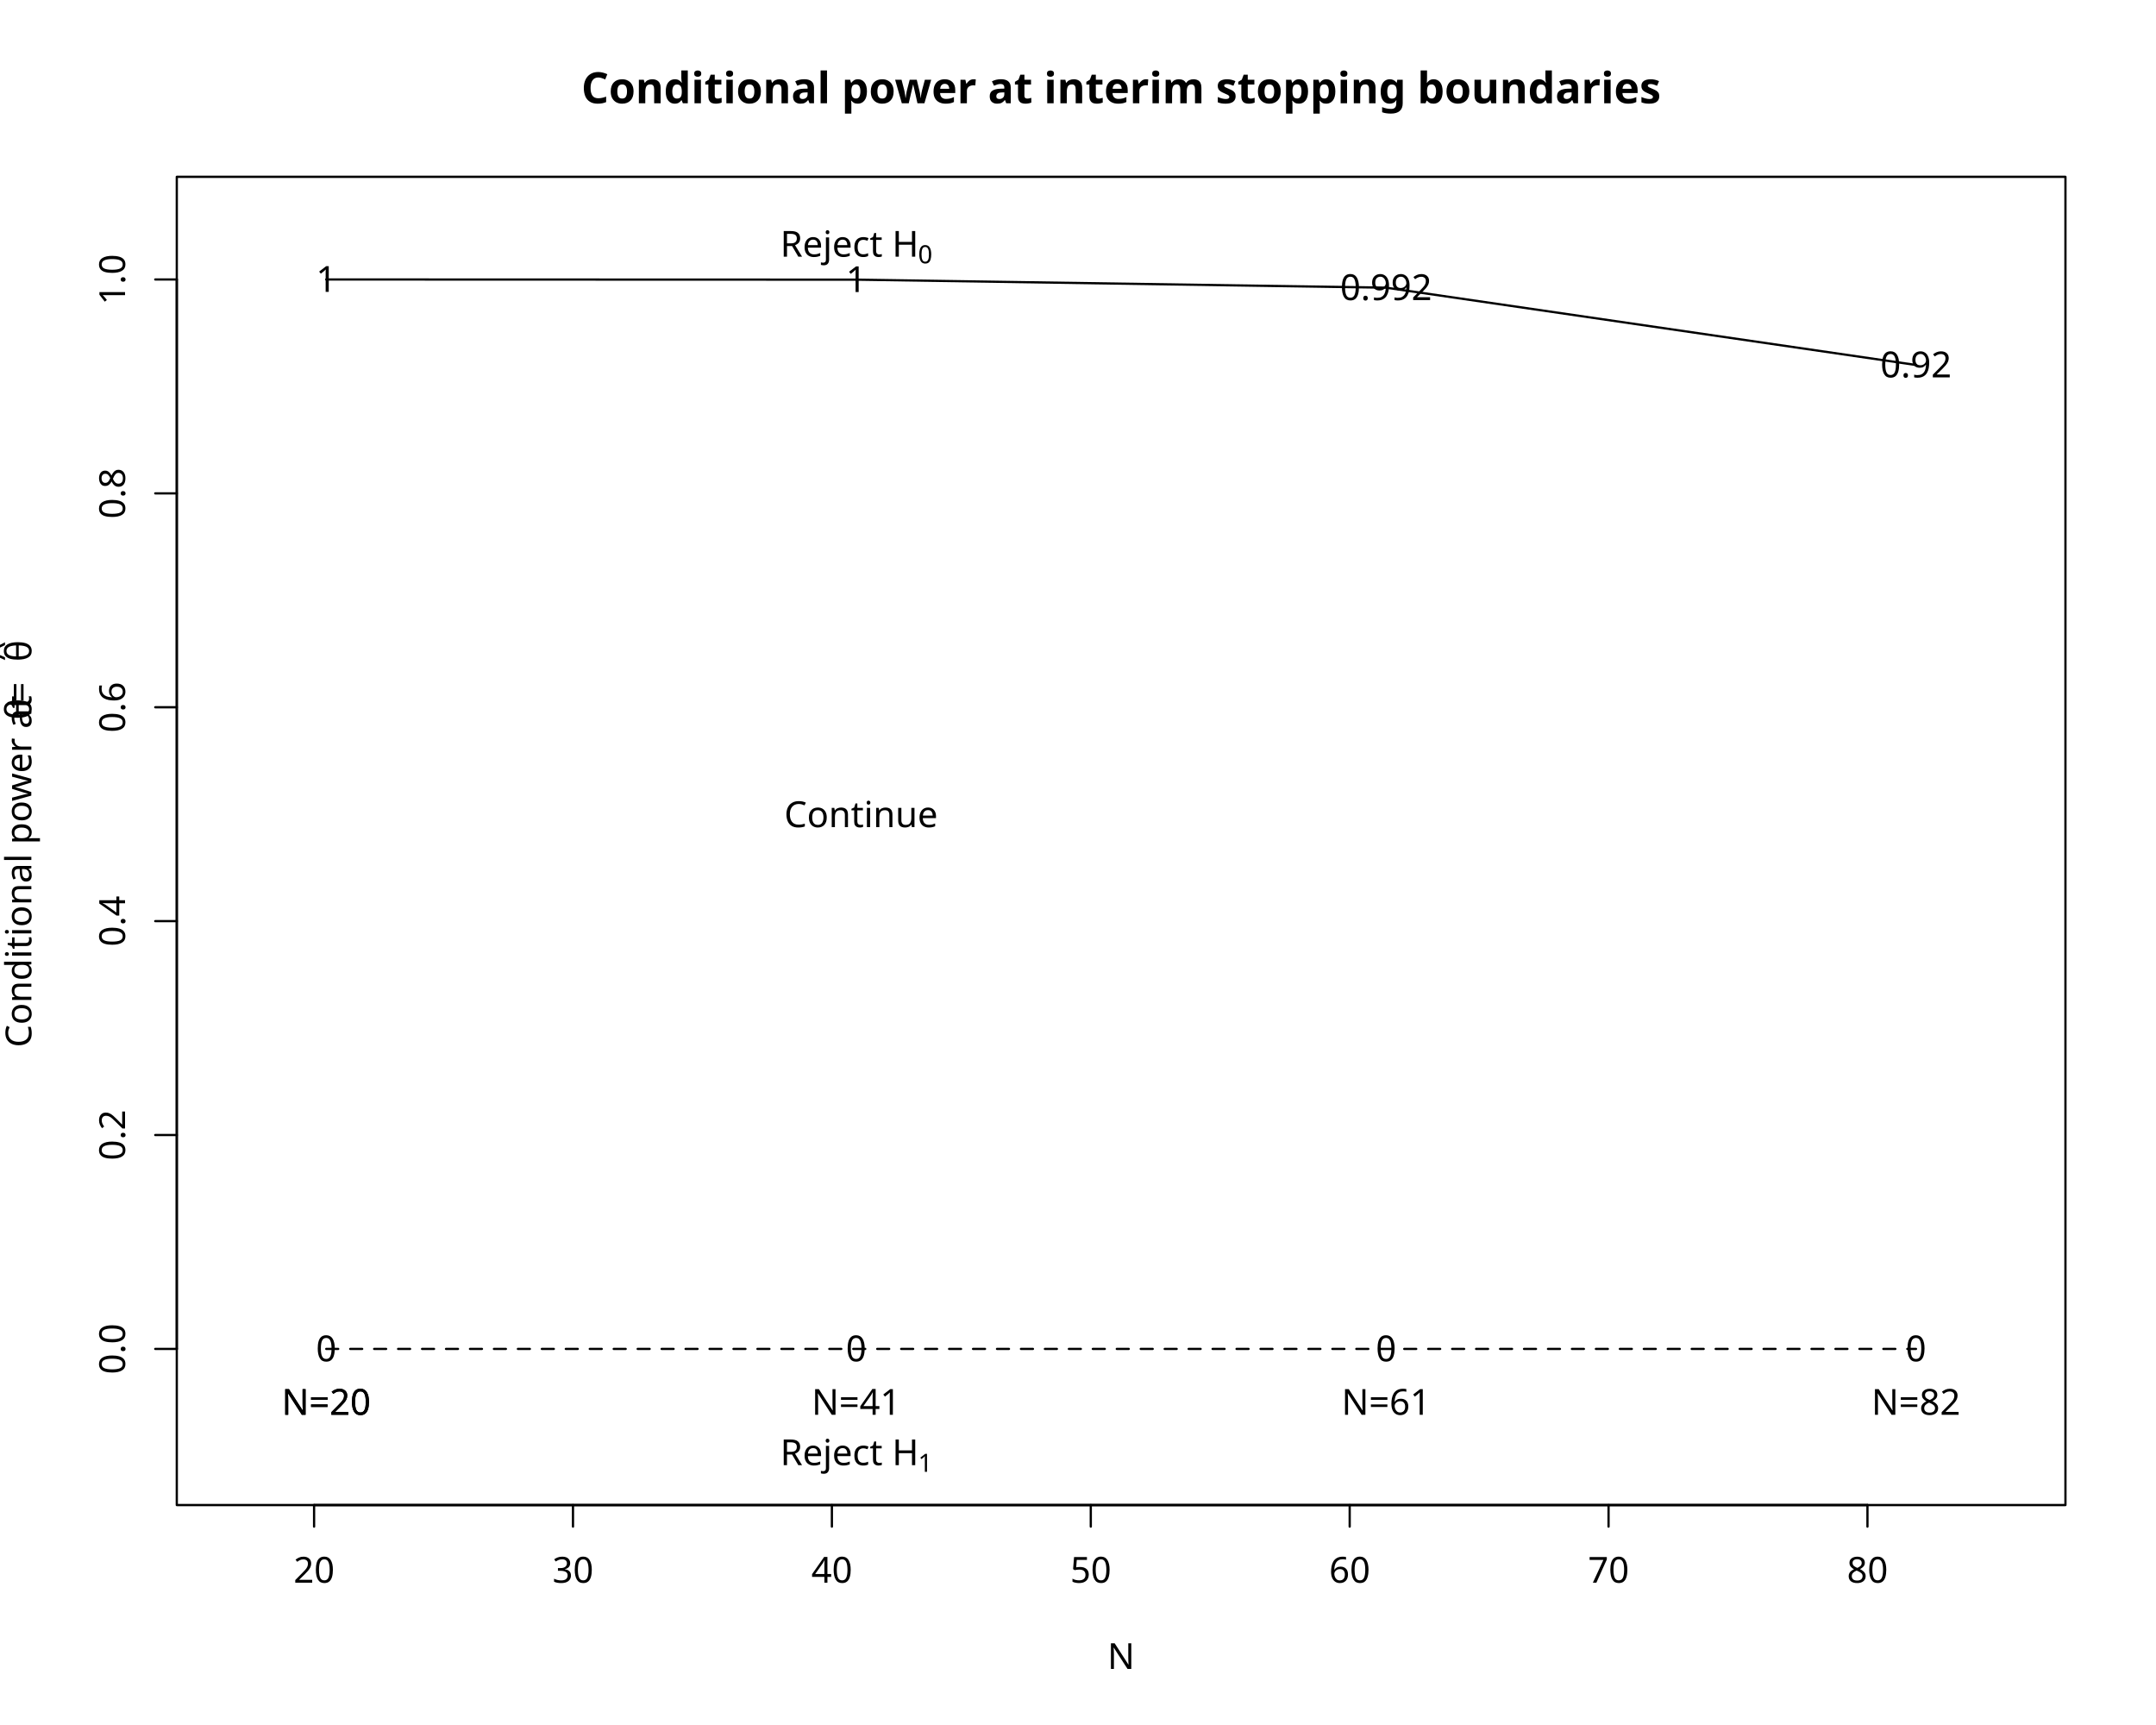
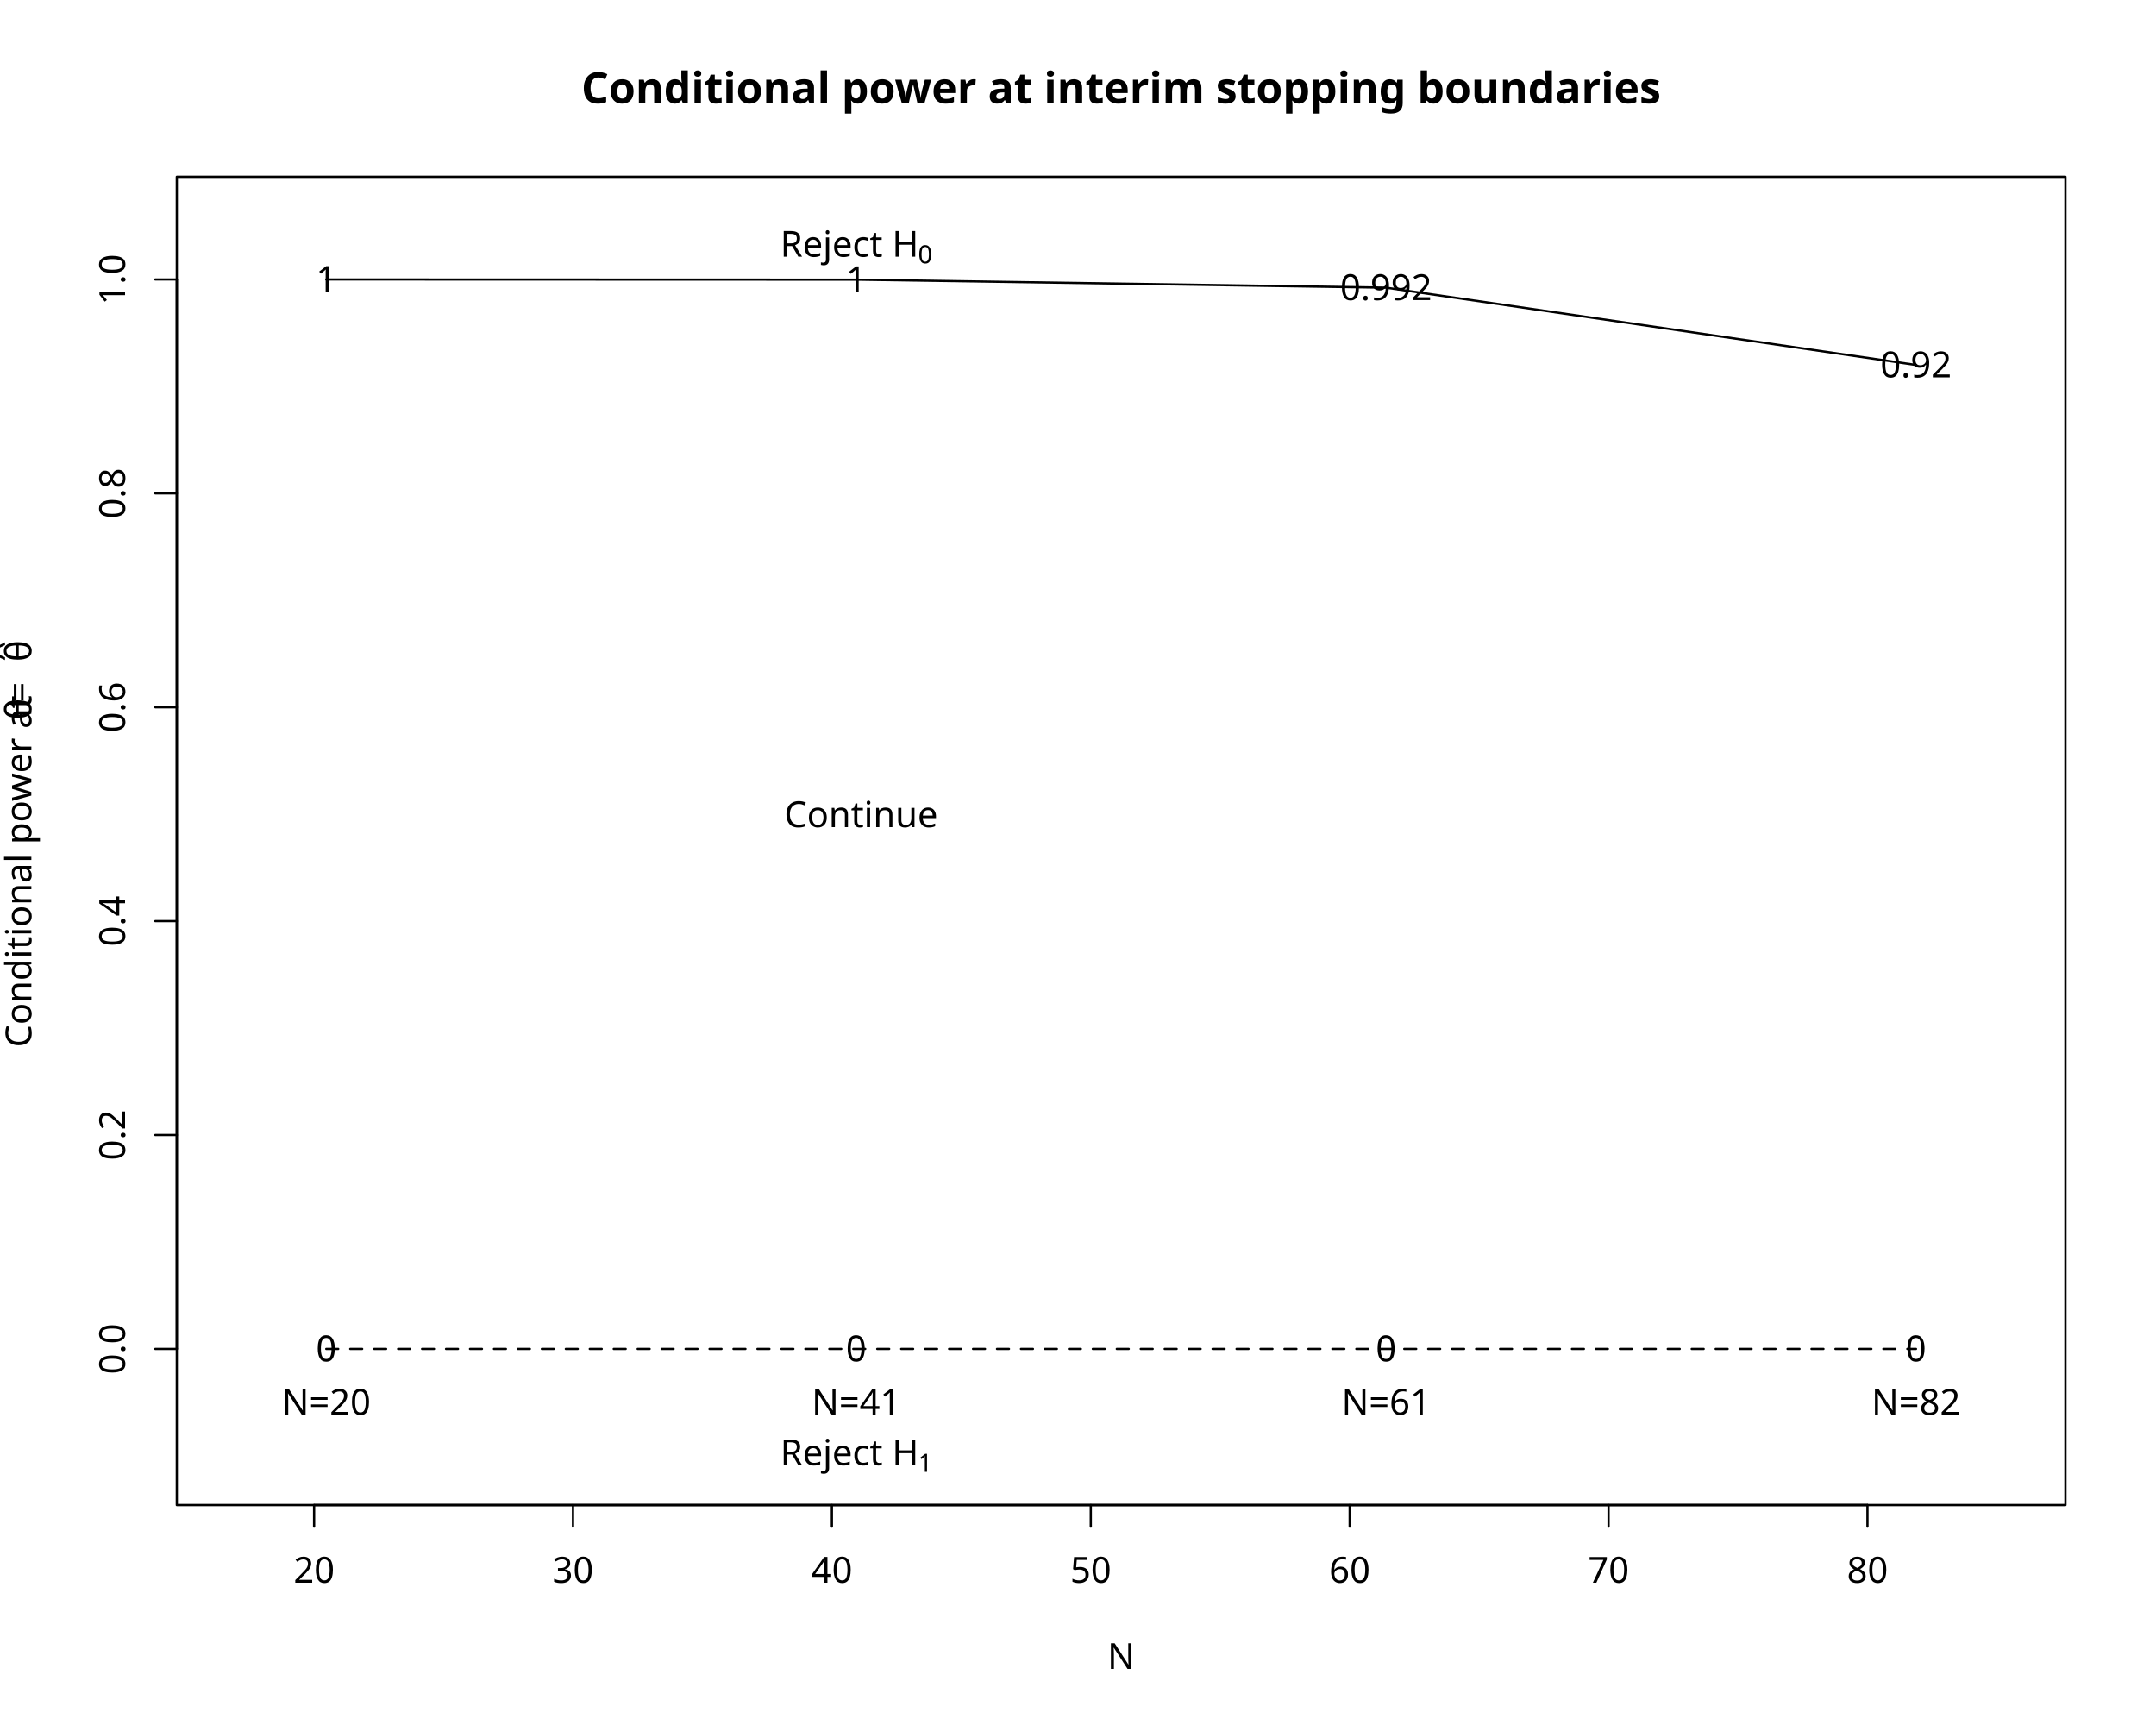
<svg xmlns="http://www.w3.org/2000/svg" class="svglite" data-engine-version="2.0" width="720.00pt" height="576.00pt" viewBox="0 0 720.00 576.00">
  <defs>
    <style type="text/css">
    .svglite line, .svglite polyline, .svglite polygon, .svglite path, .svglite rect, .svglite circle {
      fill: none;
      stroke: #000000;
      stroke-linecap: round;
      stroke-linejoin: round;
      stroke-miterlimit: 10.00;
    }
  </style>
  </defs>
  <rect width="100%" height="100%" style="stroke: none; fill: #FFFFFF;" />
  <defs>
    <clipPath id="cpMC4wMHw3MjAuMDB8MC4wMHw1NzYuMDA=">
      <rect x="0.00" y="0.00" width="720.00" height="576.00" />
    </clipPath>
  </defs>
  <g clip-path="url(#cpMC4wMHw3MjAuMDB8MC4wMHw1NzYuMDA=)">
</g>
  <defs>
    <clipPath id="cpNTkuMDR8Njg5Ljc2fDU5LjA0fDUwMi41Ng==">
      <rect x="59.04" y="59.04" width="630.72" height="443.52" />
    </clipPath>
  </defs>
  <g clip-path="url(#cpNTkuMDR8Njg5Ljc2fDU5LjA0fDUwMi41Ng==)">
    <polyline points="108.95,450.42 285.92,450.42 462.88,450.42 639.85,450.42 " style="stroke-width: 0.75; stroke-dasharray: 4.00,4.00;" />
  </g>
  <g clip-path="url(#cpMC4wMHw3MjAuMDB8MC4wMHw1NzYuMDA=)">
    <line x1="104.89" y1="502.56" x2="623.64" y2="502.56" style="stroke-width: 0.75;" />
    <line x1="104.89" y1="502.56" x2="104.89" y2="509.76" style="stroke-width: 0.75;" />
    <line x1="191.35" y1="502.56" x2="191.35" y2="509.76" style="stroke-width: 0.75;" />
    <line x1="277.81" y1="502.56" x2="277.81" y2="509.76" style="stroke-width: 0.75;" />
    <line x1="364.27" y1="502.56" x2="364.27" y2="509.76" style="stroke-width: 0.75;" />
    <line x1="450.73" y1="502.56" x2="450.73" y2="509.76" style="stroke-width: 0.75;" />
    <line x1="537.18" y1="502.56" x2="537.18" y2="509.76" style="stroke-width: 0.75;" />
    <line x1="623.64" y1="502.56" x2="623.64" y2="509.76" style="stroke-width: 0.75;" />
    <text x="104.89" y="528.48" text-anchor="middle" style="font-size: 12.00px; font-family: sans;" textLength="13.35px" lengthAdjust="spacingAndGlyphs">20</text>
    <text x="191.35" y="528.48" text-anchor="middle" style="font-size: 12.00px; font-family: sans;" textLength="13.35px" lengthAdjust="spacingAndGlyphs">30</text>
    <text x="277.81" y="528.48" text-anchor="middle" style="font-size: 12.00px; font-family: sans;" textLength="13.35px" lengthAdjust="spacingAndGlyphs">40</text>
    <text x="364.27" y="528.48" text-anchor="middle" style="font-size: 12.00px; font-family: sans;" textLength="13.35px" lengthAdjust="spacingAndGlyphs">50</text>
    <text x="450.73" y="528.48" text-anchor="middle" style="font-size: 12.00px; font-family: sans;" textLength="13.35px" lengthAdjust="spacingAndGlyphs">60</text>
    <text x="537.18" y="528.48" text-anchor="middle" style="font-size: 12.00px; font-family: sans;" textLength="13.35px" lengthAdjust="spacingAndGlyphs">70</text>
    <text x="623.64" y="528.48" text-anchor="middle" style="font-size: 12.00px; font-family: sans;" textLength="13.35px" lengthAdjust="spacingAndGlyphs">80</text>
    <line x1="59.04" y1="450.42" x2="59.04" y2="93.32" style="stroke-width: 0.75;" />
    <line x1="59.04" y1="450.42" x2="51.84" y2="450.42" style="stroke-width: 0.75;" />
    <line x1="59.04" y1="379.00" x2="51.84" y2="379.00" style="stroke-width: 0.75;" />
    <line x1="59.04" y1="307.58" x2="51.84" y2="307.58" style="stroke-width: 0.75;" />
    <line x1="59.04" y1="236.16" x2="51.84" y2="236.16" style="stroke-width: 0.75;" />
    <line x1="59.04" y1="164.74" x2="51.84" y2="164.74" style="stroke-width: 0.75;" />
    <line x1="59.04" y1="93.32" x2="51.84" y2="93.32" style="stroke-width: 0.75;" />
    <text transform="translate(41.76,450.42) rotate(-90)" text-anchor="middle" style="font-size: 12.00px; font-family: sans;" textLength="16.68px" lengthAdjust="spacingAndGlyphs">0.0</text>
    <text transform="translate(41.76,379.00) rotate(-90)" text-anchor="middle" style="font-size: 12.00px; font-family: sans;" textLength="16.68px" lengthAdjust="spacingAndGlyphs">0.2</text>
    <text transform="translate(41.76,307.58) rotate(-90)" text-anchor="middle" style="font-size: 12.00px; font-family: sans;" textLength="16.68px" lengthAdjust="spacingAndGlyphs">0.4</text>
    <text transform="translate(41.76,236.16) rotate(-90)" text-anchor="middle" style="font-size: 12.00px; font-family: sans;" textLength="16.68px" lengthAdjust="spacingAndGlyphs">0.6</text>
    <text transform="translate(41.76,164.74) rotate(-90)" text-anchor="middle" style="font-size: 12.00px; font-family: sans;" textLength="16.68px" lengthAdjust="spacingAndGlyphs">0.8</text>
    <text transform="translate(41.76,93.32) rotate(-90)" text-anchor="middle" style="font-size: 12.00px; font-family: sans;" textLength="16.68px" lengthAdjust="spacingAndGlyphs">1.0</text>
    <polygon points="59.04,502.56 689.76,502.56 689.76,59.04 59.04,59.04 " style="stroke-width: 0.75; fill: none;" />
    <text x="374.40" y="34.48" text-anchor="middle" style="font-size: 14.40px; font-weight: bold; font-family: sans;" textLength="312.21px" lengthAdjust="spacingAndGlyphs">Conditional power at interim stopping boundaries</text>
    <text x="374.40" y="557.28" text-anchor="middle" style="font-size: 12.00px; font-family: sans;" textLength="8.67px" lengthAdjust="spacingAndGlyphs">N</text>
    <text transform="translate(10.47,349.75) rotate(-90)" style="font-size: 12.00px; font-family: sans;" textLength="109.40px" lengthAdjust="spacingAndGlyphs">Conditional power at</text>
    <text transform="translate(10.47,240.34) rotate(-90)" style="font-size: 12.00px; font-family: sans;" textLength="5.74px" lengthAdjust="spacingAndGlyphs">θ</text>
    <text transform="translate(10.47,234.60) rotate(-90)" style="font-size: 12.00px; font-family: sans;" textLength="13.68px" lengthAdjust="spacingAndGlyphs"> = </text>
    <text transform="translate(10.47,220.92) rotate(-90)" style="font-size: 12.00px; font-family: sans;" textLength="5.74px" lengthAdjust="spacingAndGlyphs">θ</text>
    <text transform="translate(4.87,220.87) rotate(-90)" style="font-size: 12.00px; font-family: sans;" textLength="5.63px" lengthAdjust="spacingAndGlyphs">^</text>
    <text transform="translate(10.47,215.19) rotate(-90)" style="font-size: 12.00px; font-family: sans;" textLength="3.33px" lengthAdjust="spacingAndGlyphs"> </text>
  </g>
  <g clip-path="url(#cpNTkuMDR8Njg5Ljc2fDU5LjA0fDUwMi41Ng==)">
    <polyline points="108.95,93.32 285.92,93.38 462.88,96.06 639.85,121.87 " style="stroke-width: 0.75;" />
    <text x="108.95" y="450.42" text-anchor="middle" style="font-size: 12.00px; font-family: sans;" textLength="3.33px" lengthAdjust="spacingAndGlyphs"> </text>
    <text x="285.92" y="450.42" text-anchor="middle" style="font-size: 12.00px; font-family: sans;" textLength="3.33px" lengthAdjust="spacingAndGlyphs"> </text>
    <text x="462.88" y="450.42" text-anchor="middle" style="font-size: 12.00px; font-family: sans;" textLength="3.33px" lengthAdjust="spacingAndGlyphs"> </text>
    <text x="639.85" y="450.42" text-anchor="middle" style="font-size: 12.00px; font-family: sans;" textLength="3.33px" lengthAdjust="spacingAndGlyphs"> </text>
    <text x="108.95" y="93.32" text-anchor="middle" style="font-size: 12.00px; font-family: sans;" textLength="3.33px" lengthAdjust="spacingAndGlyphs"> </text>
    <text x="285.92" y="93.38" text-anchor="middle" style="font-size: 12.00px; font-family: sans;" textLength="3.33px" lengthAdjust="spacingAndGlyphs"> </text>
    <text x="462.88" y="96.06" text-anchor="middle" style="font-size: 12.00px; font-family: sans;" textLength="3.33px" lengthAdjust="spacingAndGlyphs"> </text>
    <text x="639.85" y="121.87" text-anchor="middle" style="font-size: 12.00px; font-family: sans;" textLength="3.33px" lengthAdjust="spacingAndGlyphs"> </text>
    <text x="260.57" y="489.24" style="font-size: 12.00px; font-family: sans;" textLength="37.35px" lengthAdjust="spacingAndGlyphs">Reject </text>
    <text x="297.92" y="489.24" style="font-size: 12.00px; font-family: sans;" textLength="8.67px" lengthAdjust="spacingAndGlyphs">H</text>
    <text x="306.59" y="491.46" style="font-size: 8.40px; font-family: sans;" textLength="4.67px" lengthAdjust="spacingAndGlyphs">1</text>
    <text x="108.95" y="454.56" text-anchor="middle" style="font-size: 12.00px; font-family: sans;" textLength="6.67px" lengthAdjust="spacingAndGlyphs">0</text>
    <text x="285.92" y="454.56" text-anchor="middle" style="font-size: 12.00px; font-family: sans;" textLength="6.67px" lengthAdjust="spacingAndGlyphs">0</text>
    <text x="462.88" y="454.56" text-anchor="middle" style="font-size: 12.00px; font-family: sans;" textLength="6.67px" lengthAdjust="spacingAndGlyphs">0</text>
    <text x="639.85" y="454.56" text-anchor="middle" style="font-size: 12.00px; font-family: sans;" textLength="6.67px" lengthAdjust="spacingAndGlyphs">0</text>
    <text x="108.95" y="97.45" text-anchor="middle" style="font-size: 12.00px; font-family: sans;" textLength="6.67px" lengthAdjust="spacingAndGlyphs">1</text>
    <text x="285.92" y="97.51" text-anchor="middle" style="font-size: 12.00px; font-family: sans;" textLength="6.67px" lengthAdjust="spacingAndGlyphs">1</text>
    <text x="462.88" y="100.20" text-anchor="middle" style="font-size: 12.00px; font-family: sans;" textLength="30.03px" lengthAdjust="spacingAndGlyphs">0.992</text>
    <text x="639.85" y="126.00" text-anchor="middle" style="font-size: 12.00px; font-family: sans;" textLength="23.36px" lengthAdjust="spacingAndGlyphs">0.92</text>
    <text x="261.90" y="276.19" style="font-size: 12.00px; font-family: sans;" textLength="48.04px" lengthAdjust="spacingAndGlyphs">Continue</text>
    <text x="260.57" y="85.71" style="font-size: 12.00px; font-family: sans;" textLength="37.35px" lengthAdjust="spacingAndGlyphs">Reject </text>
    <text x="297.92" y="85.71" style="font-size: 12.00px; font-family: sans;" textLength="8.67px" lengthAdjust="spacingAndGlyphs">H</text>
    <text x="306.59" y="87.93" style="font-size: 8.40px; font-family: sans;" textLength="4.67px" lengthAdjust="spacingAndGlyphs">0</text>
    <text x="108.95" y="472.41" text-anchor="middle" style="font-size: 12.00px; font-family: sans;" textLength="29.03px" lengthAdjust="spacingAndGlyphs">N=20</text>
    <text x="285.92" y="472.41" text-anchor="middle" style="font-size: 12.00px; font-family: sans;" textLength="29.03px" lengthAdjust="spacingAndGlyphs">N=41</text>
    <text x="462.88" y="472.41" text-anchor="middle" style="font-size: 12.00px; font-family: sans;" textLength="29.03px" lengthAdjust="spacingAndGlyphs">N=61</text>
    <text x="639.85" y="472.41" text-anchor="middle" style="font-size: 12.00px; font-family: sans;" textLength="29.03px" lengthAdjust="spacingAndGlyphs">N=82</text>
-     <text x="108.95" y="472.41" text-anchor="middle" style="font-size: 12.00px; font-family: sans;" textLength="29.03px" lengthAdjust="spacingAndGlyphs">N=20</text>
  </g>
</svg>
